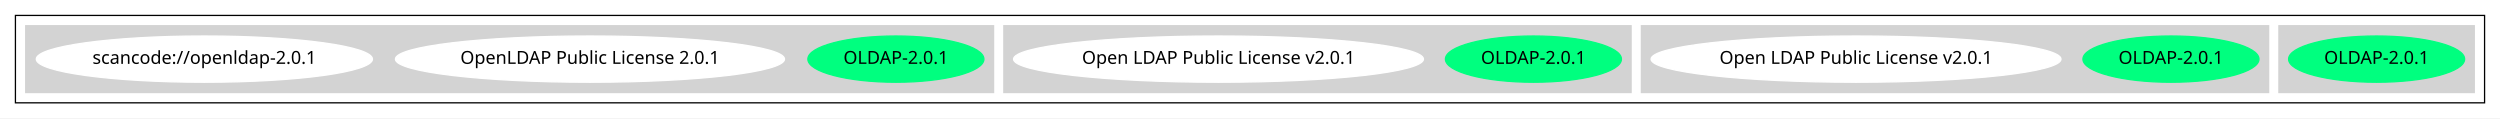
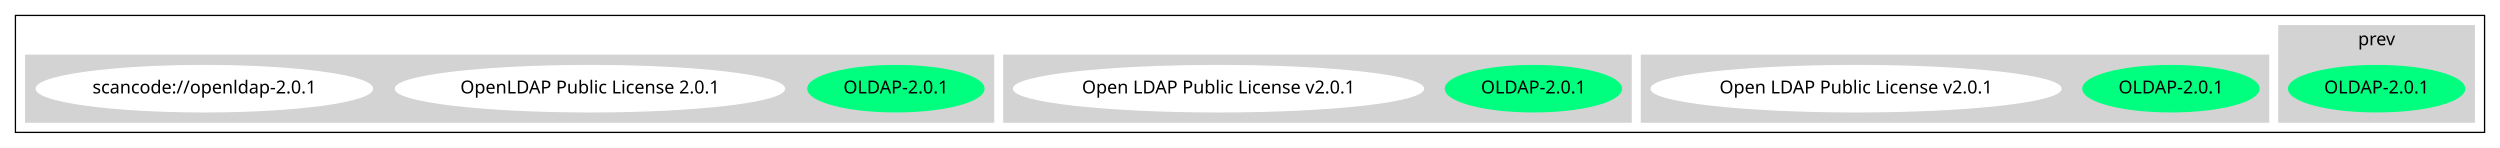
- <svg xmlns="http://www.w3.org/2000/svg" width="1945pt" height="92pt" viewBox="0.00 0.00 1945.00 92.00">
-   <g id="graph0" class="graph" transform="scale(1 1) rotate(0) translate(4 88)">
-     <polygon fill="white" stroke="transparent" points="-4,4 -4,-88 1941,-88 1941,4 -4,4" />
+ <svg xmlns="http://www.w3.org/2000/svg" width="1945pt" height="115pt" viewBox="0.00 0.00 1945.00 115.00">
+   <g id="graph0" class="graph" transform="scale(1 1) rotate(0) translate(4 111)">
+     <polygon fill="white" stroke="transparent" points="-4,4 -4,-111 1941,-111 1941,4 -4,4" />
    <g id="clust1" class="cluster">
-       <polygon fill="none" stroke="black" points="8,-8 8,-76 1929,-76 1929,-8 8,-8" />
+       <polygon fill="none" stroke="black" points="8,-8 8,-99 1929,-99 1929,-8 8,-8" />
    </g>
    <g id="clust2" class="cluster">
-       <polygon fill="lightgray" stroke="lightgray" points="1769,-16 1769,-68 1921,-68 1921,-16 1769,-16" />
+       <polygon fill="lightgray" stroke="lightgray" points="1769,-16 1769,-91 1921,-91 1921,-16 1769,-16" />
+       <text text-anchor="middle" x="1845" y="-75.8" font-family="Times-Roman" font-size="14.00">prev</text>
    </g>
    <g id="clust3" class="cluster">
      <polygon fill="lightgray" stroke="lightgray" points="1273,-16 1273,-68 1761,-68 1761,-16 1273,-16" />
    </g>
    <g id="clust4" class="cluster">
      <polygon fill="lightgray" stroke="lightgray" points="777,-16 777,-68 1265,-68 1265,-16 777,-16" />
    </g>
    <g id="clust5" class="cluster">
      <polygon fill="lightgray" stroke="lightgray" points="16,-16 16,-68 769,-68 769,-16 16,-16" />
    </g>
    <g id="node1" class="node">
      <ellipse fill="springgreen" stroke="springgreen" cx="1845" cy="-42" rx="68.49" ry="18" />
      <text text-anchor="middle" x="1845" y="-38.3" font-family="Times-Roman" font-size="14.00">OLDAP-2.0.1</text>
    </g>
    <g id="node2" class="node">
      <ellipse fill="springgreen" stroke="springgreen" cx="1685" cy="-42" rx="68.49" ry="18" />
      <text text-anchor="middle" x="1685" y="-38.3" font-family="Times-Roman" font-size="14.00">OLDAP-2.0.1</text>
    </g>
    <g id="node3" class="node">
      <ellipse fill="white" stroke="white" cx="1440" cy="-42" rx="159.47" ry="18" />
      <text text-anchor="middle" x="1440" y="-38.3" font-family="Times-Roman" font-size="14.00">Open LDAP Public License v2.0.1</text>
    </g>
    <g id="node4" class="node">
      <ellipse fill="springgreen" stroke="springgreen" cx="1189" cy="-42" rx="68.49" ry="18" />
      <text text-anchor="middle" x="1189" y="-38.3" font-family="Times-Roman" font-size="14.00">OLDAP-2.0.1</text>
    </g>
    <g id="node5" class="node">
      <ellipse fill="white" stroke="white" cx="944" cy="-42" rx="159.47" ry="18" />
      <text text-anchor="middle" x="944" y="-38.3" font-family="Times-Roman" font-size="14.00">Open LDAP Public License v2.0.1</text>
    </g>
    <g id="node6" class="node">
      <ellipse fill="springgreen" stroke="springgreen" cx="693" cy="-42" rx="68.49" ry="18" />
      <text text-anchor="middle" x="693" y="-38.3" font-family="Times-Roman" font-size="14.00">OLDAP-2.0.1</text>
    </g>
    <g id="node7" class="node">
      <ellipse fill="white" stroke="white" cx="455" cy="-42" rx="151.37" ry="18" />
      <text text-anchor="middle" x="455" y="-38.3" font-family="Times-Roman" font-size="14.00">OpenLDAP Public License 2.0.1</text>
    </g>
    <g id="node8" class="node">
      <ellipse fill="white" stroke="white" cx="155" cy="-42" rx="130.78" ry="18" />
      <text text-anchor="middle" x="155" y="-38.3" font-family="Times-Roman" font-size="14.00">scancode://openldap-2.0.1</text>
    </g>
  </g>
</svg>
